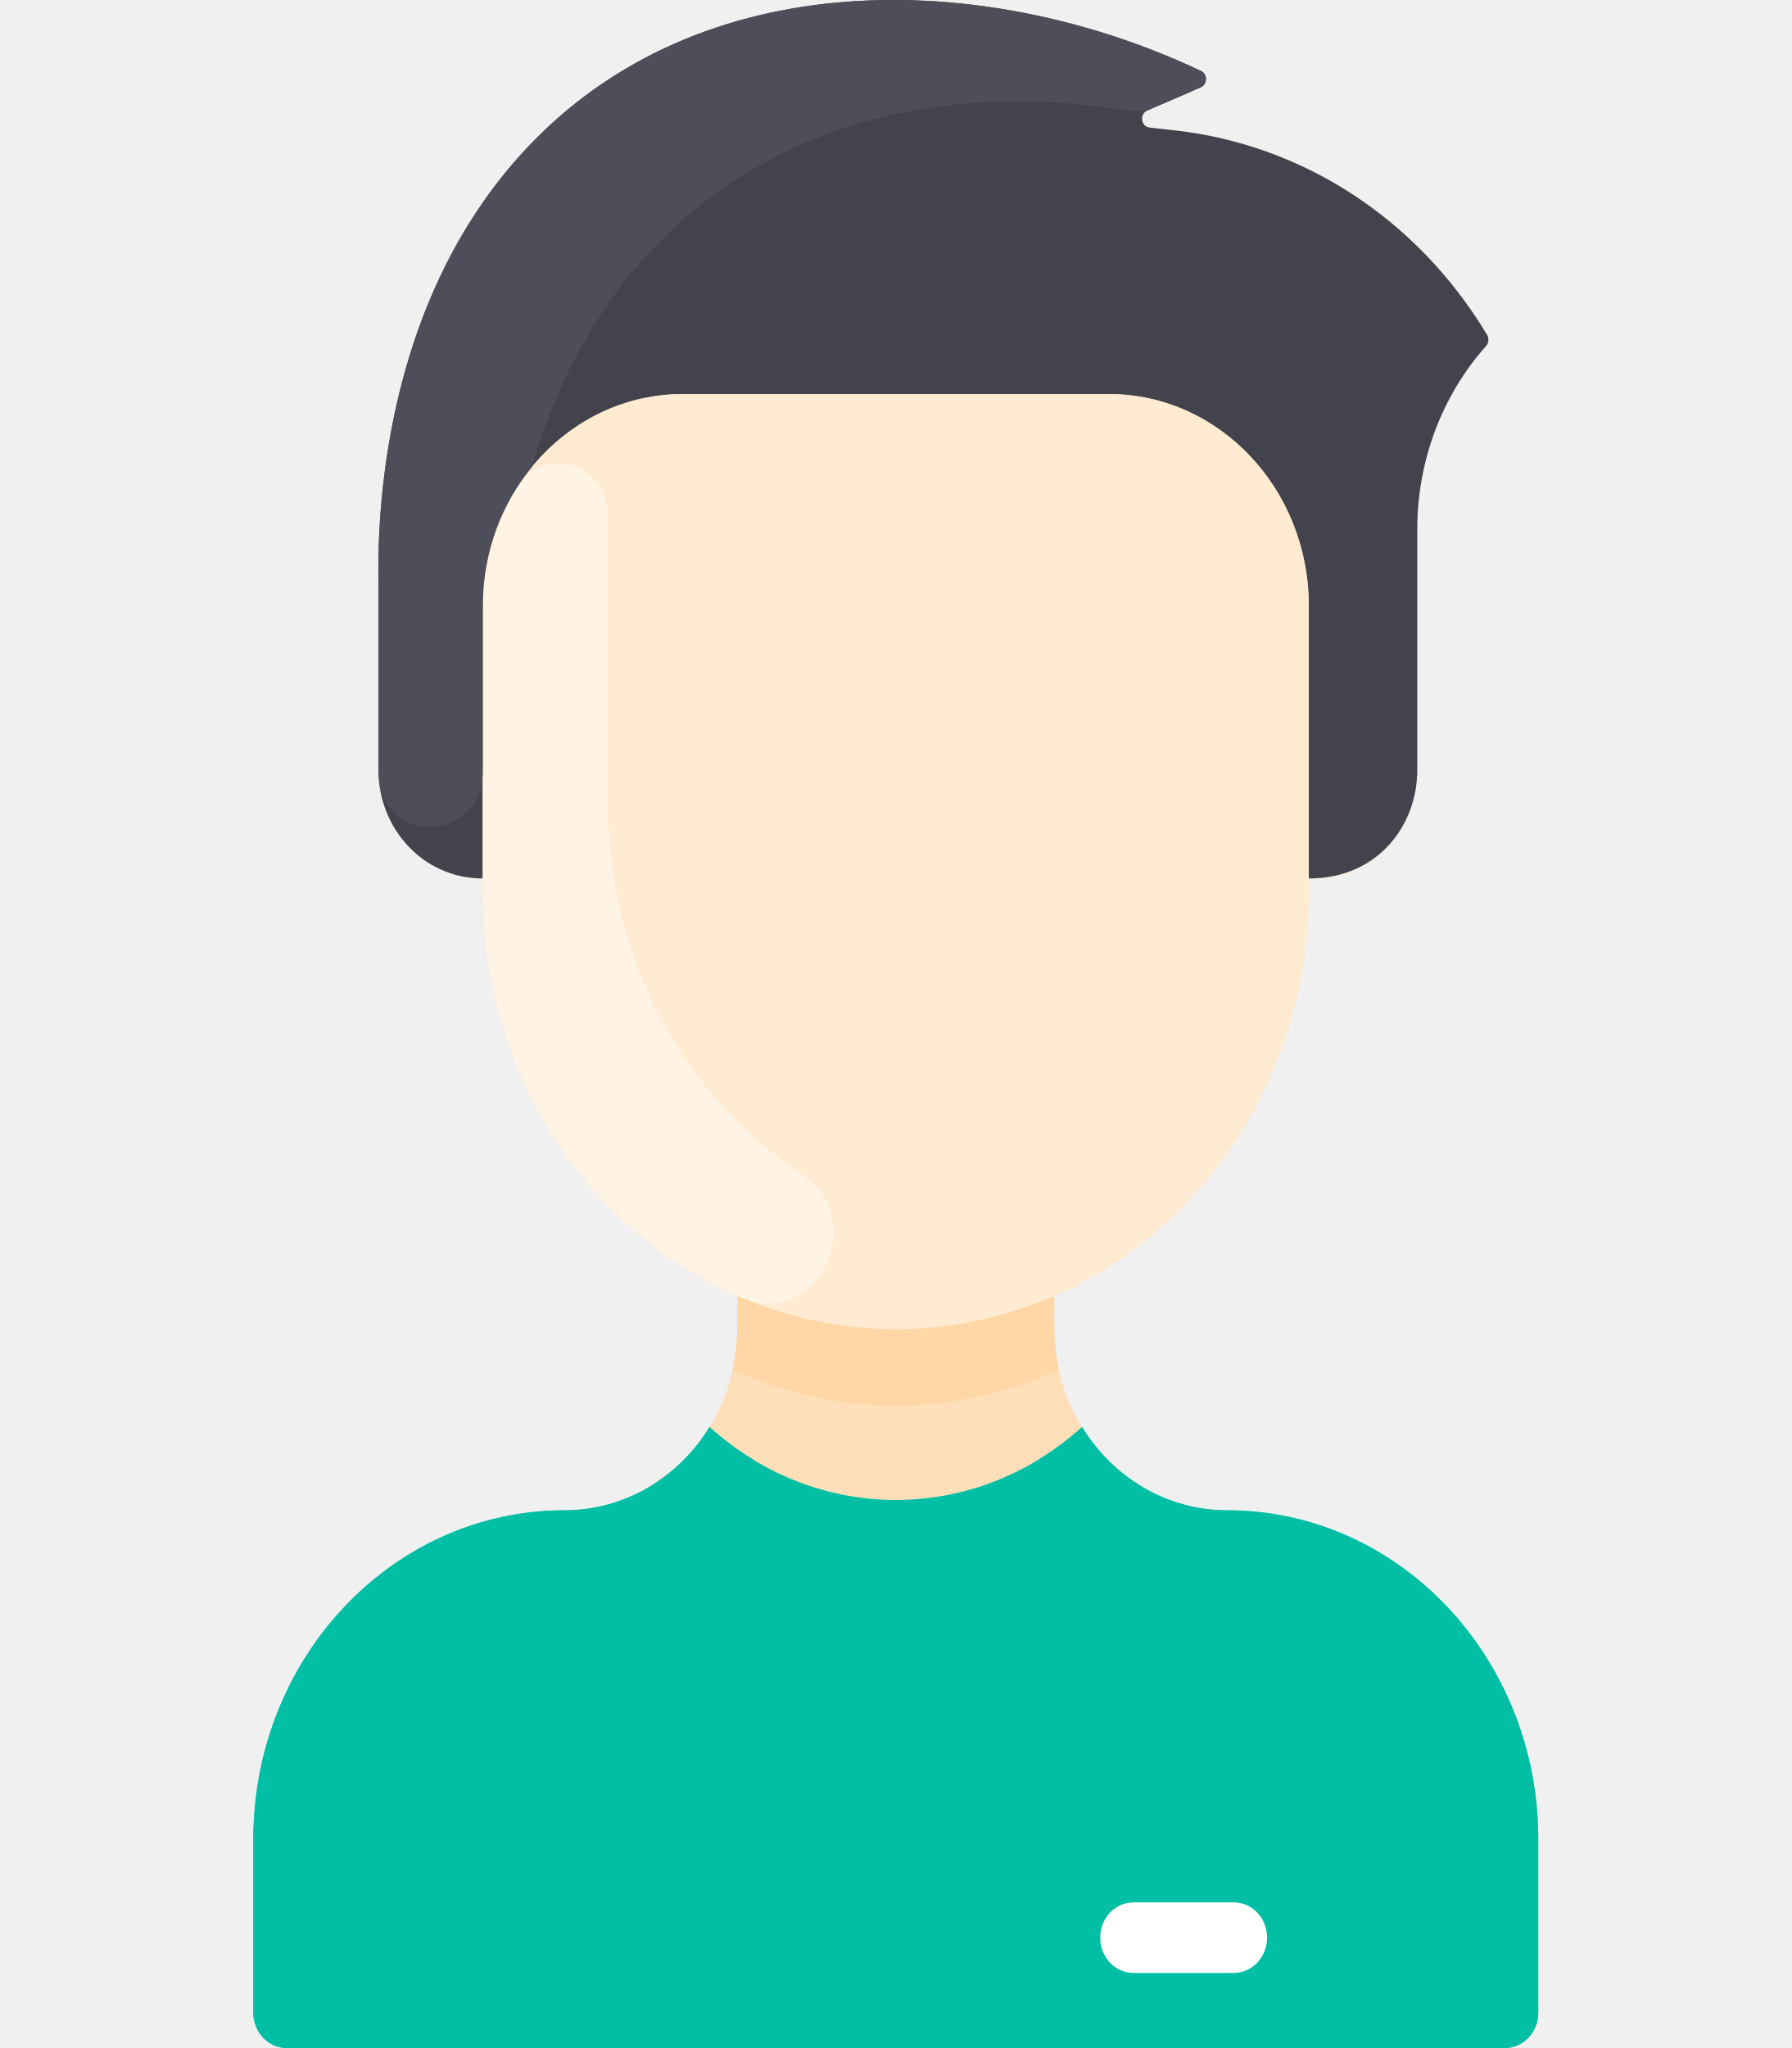
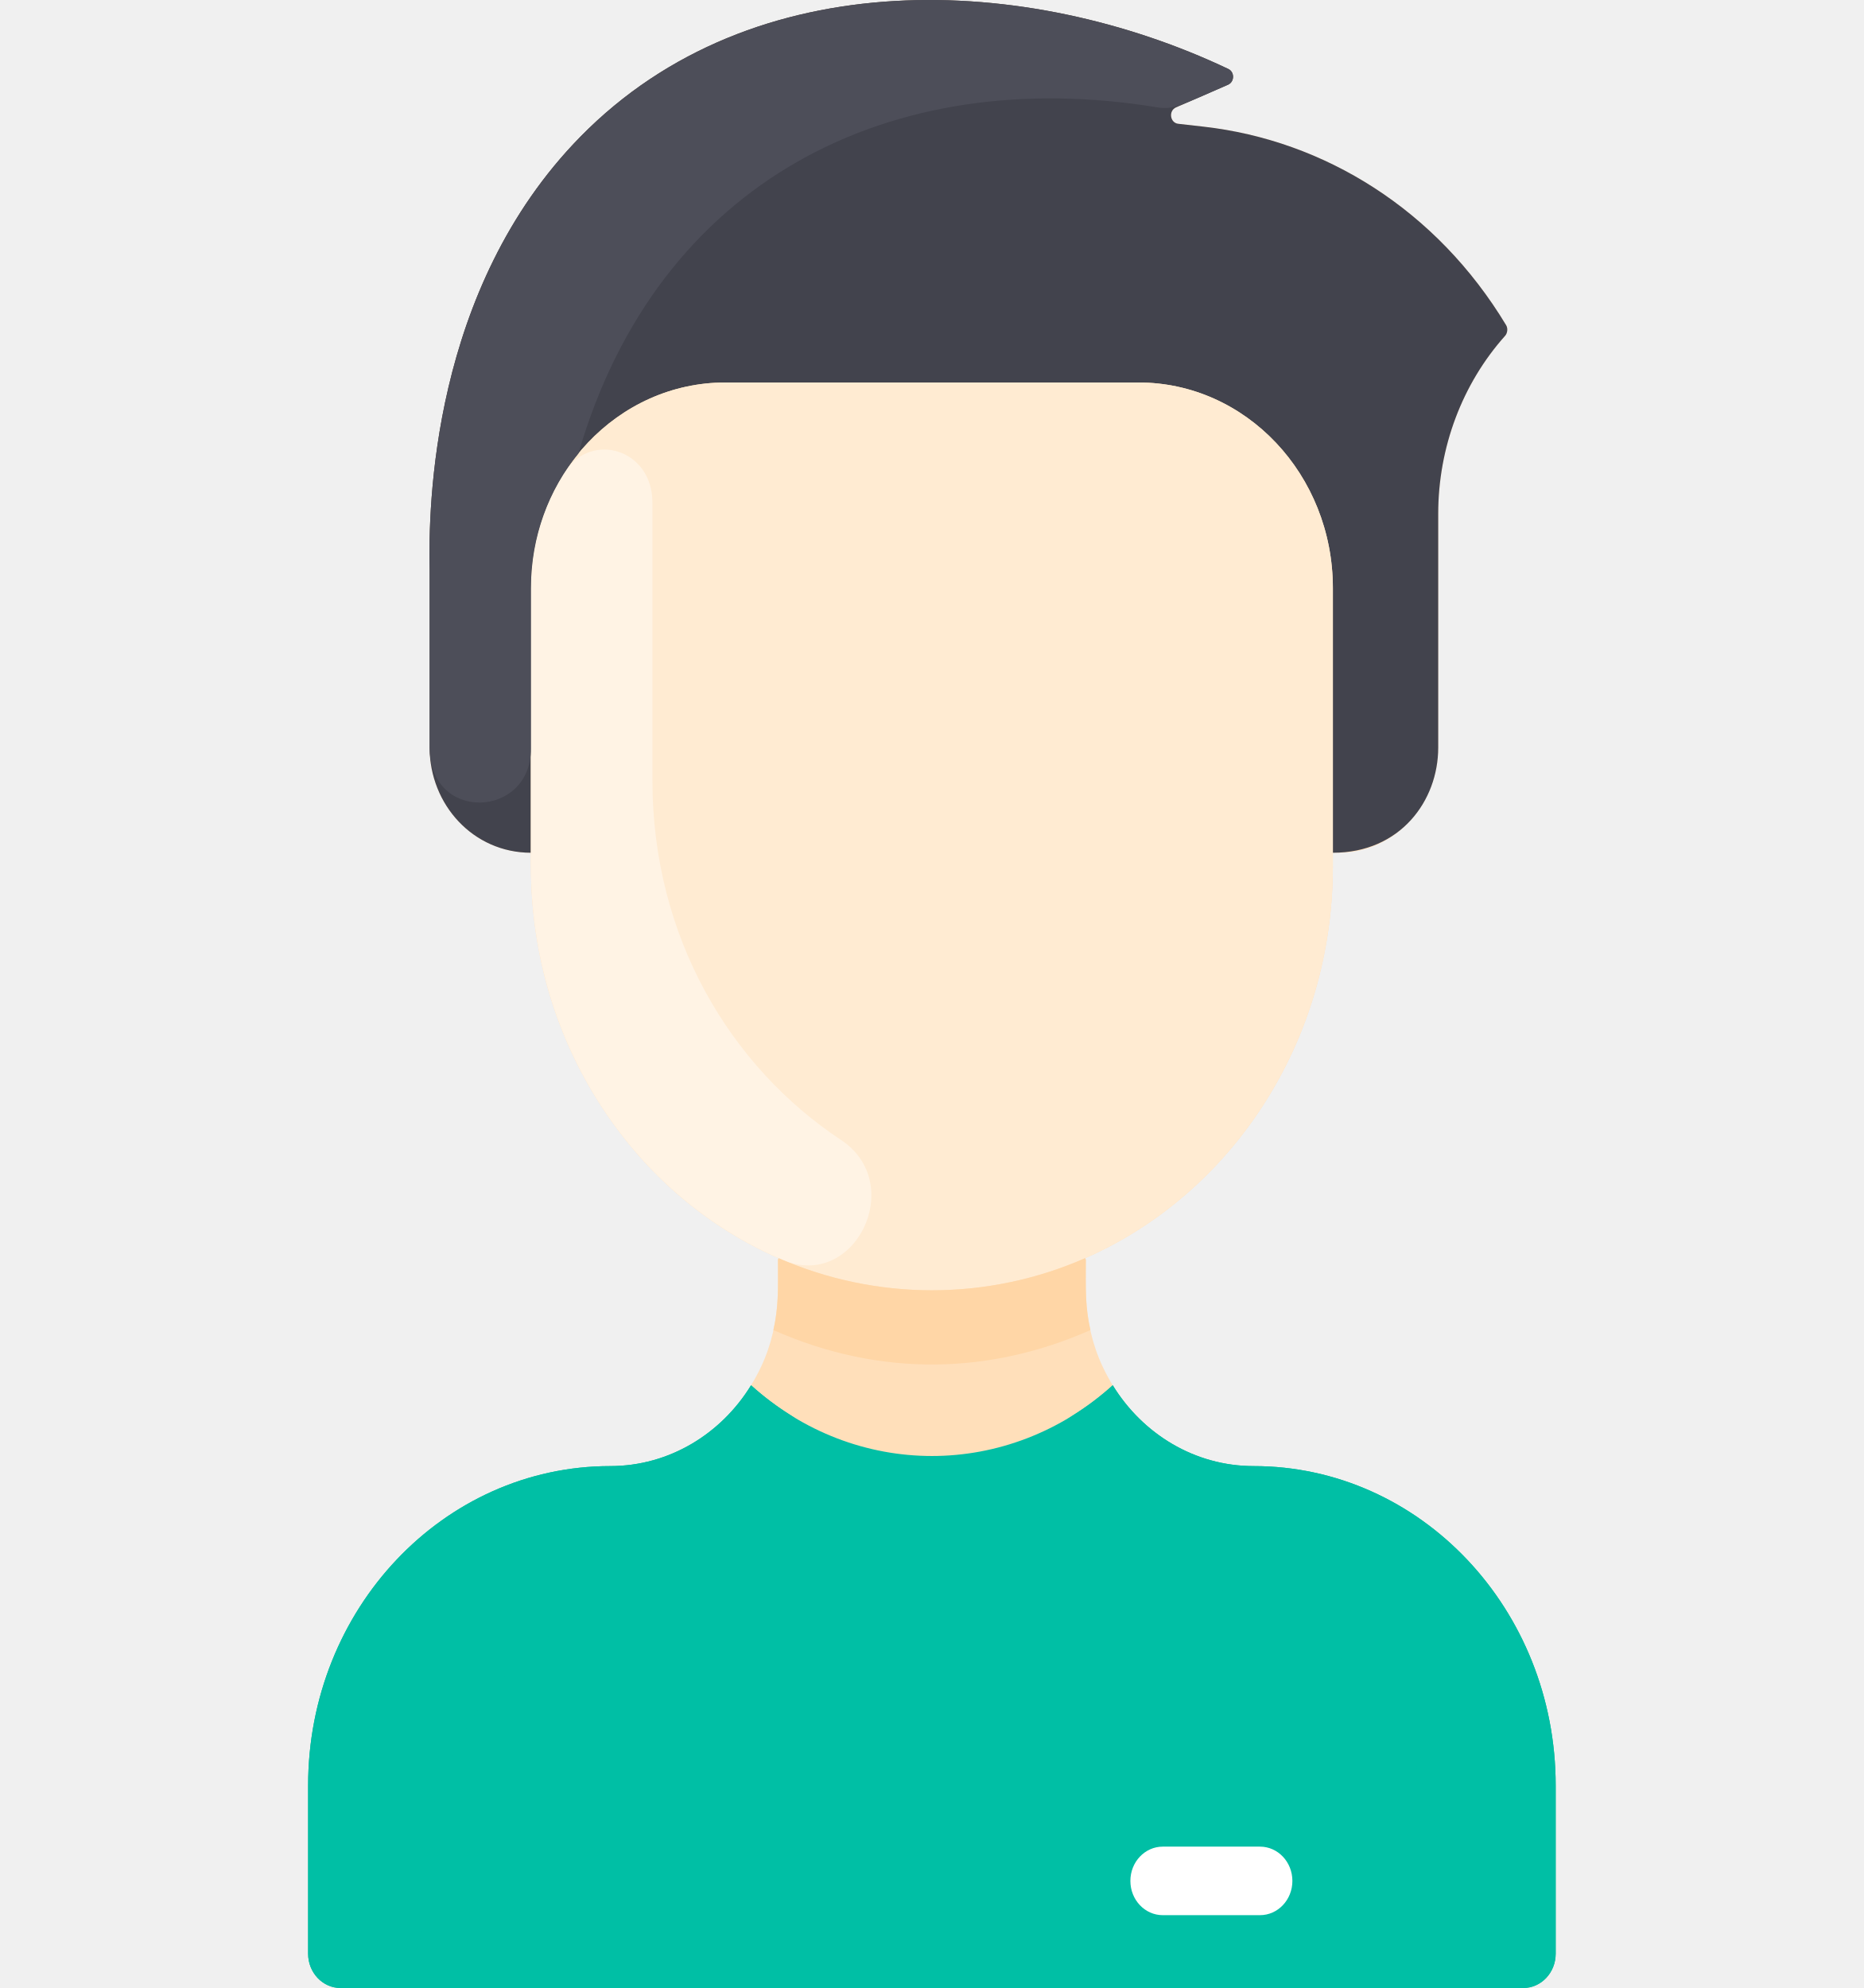
- <svg xmlns="http://www.w3.org/2000/svg" width="42" height="48" viewBox="0 0 36 55" fill="none">
+ <svg xmlns="http://www.w3.org/2000/svg" width="45" height="48" viewBox="0 0 36 55" fill="none">
  <path d="M35.257 49.399V54.052C35.257 54.576 34.855 55 34.36 55H1.64C1.145 55 0.743 54.576 0.743 54.052V49.399C0.743 44.517 4.485 40.562 9.102 40.561C10.733 40.559 12.17 39.672 12.997 38.325C13.828 36.975 13.742 35.801 13.742 34.852L13.759 34.808C9.736 33.047 6.907 28.854 6.907 23.963V23.592C5.309 23.592 4.105 22.257 4.105 20.684V15.758C4.069 14.043 4.143 7.995 8.274 3.784C13.076 -1.112 20.687 -0.712 26.2 1.908C26.38 1.993 26.374 2.264 26.192 2.344L24.755 2.97C24.54 3.063 24.585 3.399 24.816 3.425L25.514 3.504C28.857 3.882 31.962 5.802 33.887 8.998C33.939 9.084 33.924 9.216 33.858 9.29C32.67 10.619 32.007 12.383 32.007 14.216V20.684C32.007 22.29 30.775 23.592 29.257 23.592H29.093V23.963C29.093 28.854 26.264 33.047 22.241 34.808L22.258 34.852C22.258 35.773 22.165 36.964 23.003 38.325C23.83 39.672 25.267 40.559 26.898 40.561C31.515 40.562 35.257 44.517 35.257 49.399Z" fill="#FFDFBA" />
  <path d="M35.257 49.399V54.052C35.257 54.575 34.855 55 34.36 55H1.64C1.145 55 0.743 54.575 0.743 54.052V49.399C0.743 44.517 4.486 40.562 9.101 40.561C10.733 40.56 12.17 39.671 12.997 38.325C15.883 40.933 20.116 40.935 23.003 38.325C23.83 39.671 25.267 40.56 26.899 40.561C31.514 40.562 35.257 44.517 35.257 49.399Z" fill="#00BFA5" />
  <path d="M33.887 8.998C33.939 9.085 33.924 9.216 33.858 9.29C32.67 10.62 32.007 12.383 32.007 14.216V20.684C32.007 22.152 30.961 23.592 29.093 23.592V16.271C29.093 13.129 26.685 10.582 23.715 10.582H12.285C9.315 10.582 6.907 13.129 6.907 16.271V23.592C5.309 23.592 4.105 22.257 4.105 20.684V15.758C4.069 14.043 4.143 7.995 8.274 3.784C13.076 -1.112 20.688 -0.711 26.2 1.908C26.379 1.993 26.374 2.265 26.192 2.344L24.755 2.97C24.54 3.064 24.585 3.399 24.816 3.425L25.514 3.504C28.858 3.882 31.962 5.802 33.887 8.998V8.998Z" fill="#42434D" />
  <path d="M29.093 23.963C29.093 30.446 24.124 35.697 18 35.697C12.23 35.697 6.907 30.952 6.907 23.592V16.271C6.907 13.129 9.315 10.582 12.285 10.582H23.715C26.685 10.582 29.093 13.129 29.093 16.271V23.963Z" fill="#FFEBD2" />
  <path d="M27.076 52.985H24.387C23.892 52.985 23.491 52.561 23.491 52.037C23.491 51.513 23.892 51.089 24.387 51.089H27.076C27.572 51.089 27.973 51.513 27.973 52.037C27.973 52.561 27.572 52.985 27.076 52.985Z" fill="white" />
  <path d="M15.488 31.54C17.312 32.747 15.874 35.707 13.877 34.859C9.772 33.116 6.907 28.885 6.907 23.963V16.271C6.907 15.076 7.255 13.967 7.85 13.051C8.58 11.928 10.268 12.425 10.268 13.901V21.593C10.268 25.92 12.419 29.509 15.488 31.54Z" fill="#FFF3E4" />
  <path d="M22.385 36.798C19.624 38.02 16.59 38.115 13.615 36.798C13.767 36.131 13.742 35.699 13.742 34.852L13.759 34.808C16.457 35.992 19.538 35.995 22.241 34.808L22.258 34.852C22.258 35.699 22.233 36.131 22.385 36.798Z" fill="#FFD6A6" />
  <path d="M13.617 43.424C13.202 43.562 12.758 43.638 12.281 43.642C7.654 43.685 3.881 47.555 3.881 52.45V53.341C3.881 54.257 3.179 55 2.312 55H1.64C1.145 55 0.743 54.575 0.743 54.052V49.399C0.743 44.517 4.486 40.562 9.101 40.561C10.733 40.56 12.17 39.671 12.997 38.325C13.33 38.626 13.687 38.897 14.063 39.134C15.716 40.176 15.452 42.813 13.617 43.424Z" fill="#00BFA5" />
  <path d="M22.383 43.424C22.798 43.562 23.242 43.638 23.719 43.642C28.346 43.685 32.119 47.555 32.119 52.45V53.341C32.119 54.257 32.821 55 33.688 55H34.36C34.855 55 35.257 54.575 35.257 54.052V49.399C35.257 44.517 31.514 40.562 26.899 40.561C25.267 40.56 23.83 39.671 23.003 38.325C22.67 38.626 22.313 38.897 21.937 39.134C20.284 40.176 20.548 42.813 22.383 43.424V43.424Z" fill="#00BFA5" />
  <path d="M26.192 2.344C24.875 2.917 24.687 3.044 24.23 2.969C16.871 1.762 10.415 4.983 8.222 12.544V12.545C7.402 13.543 6.907 14.847 6.907 16.271V20.718C6.907 22.637 4.105 22.771 4.105 20.684V15.758C4.069 14.043 4.143 7.995 8.274 3.784C13.076 -1.112 20.687 -0.712 26.2 1.908C26.38 1.993 26.374 2.264 26.192 2.344V2.344Z" fill="#4D4E59" />
</svg>
